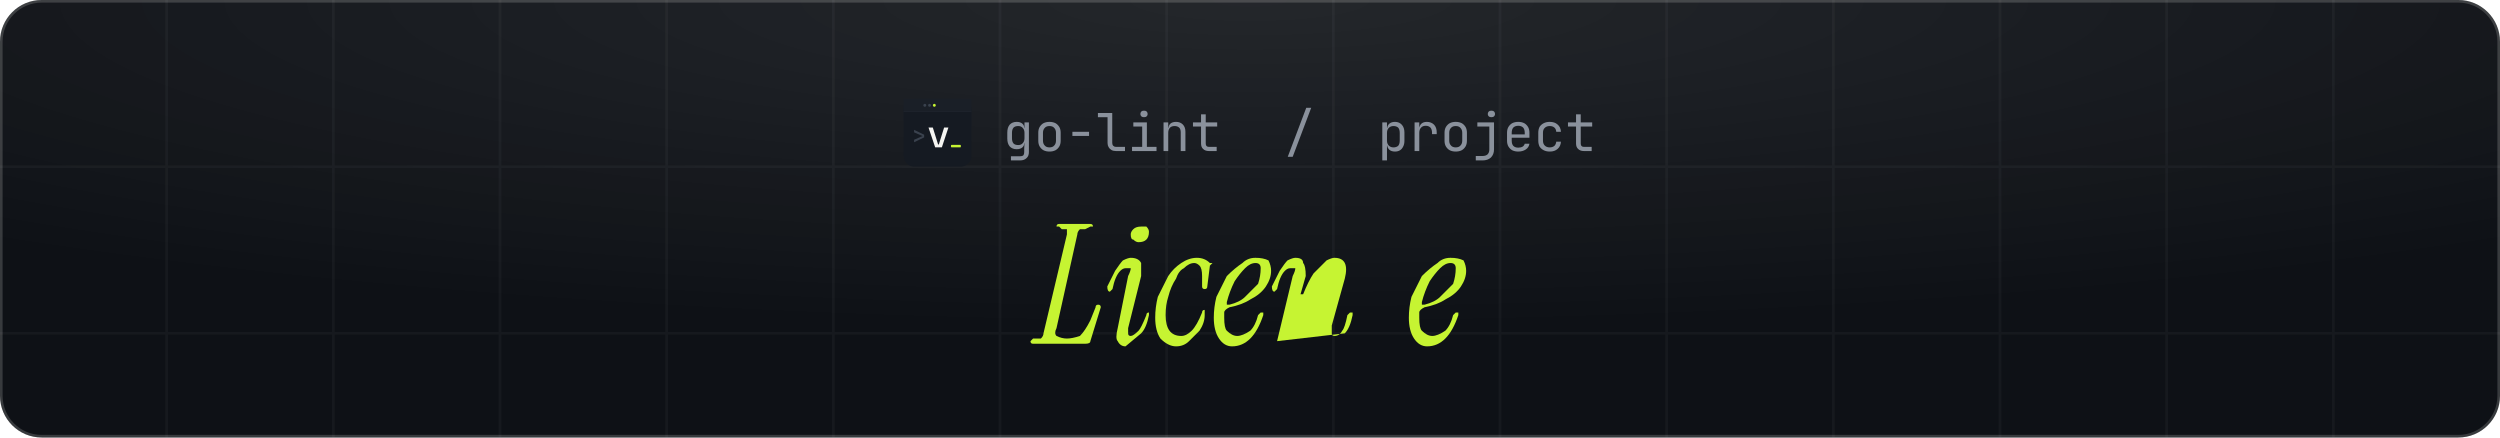
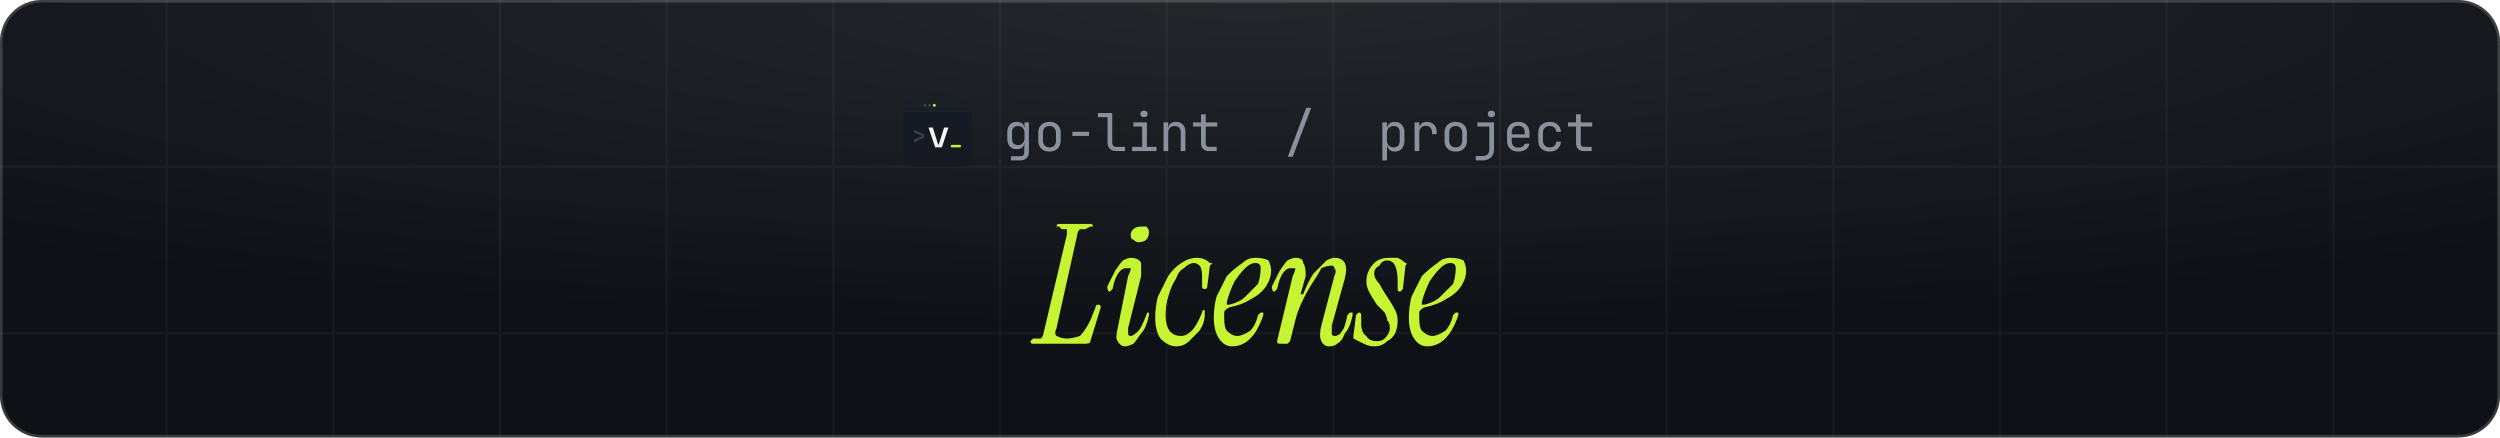
<svg xmlns="http://www.w3.org/2000/svg" width="960" height="168" viewBox="0 0 960 168" role="img" aria-label="License">
  <defs>
    <radialGradient id="l" cx="0.5" cy="0" r="0.75">
      <stop offset="0" stop-color="#fff" stop-opacity="0.09" />
      <stop offset="1" stop-color="#fff" stop-opacity="0" />
    </radialGradient>
    <clipPath id="c">
      <rect width="960" height="168" rx="16" />
    </clipPath>
-     <path id="g0" d="M6.7 3.6L3.2 3.6L3.2 2L6.7 2Q7.6 2 8 1.6Q8.3 1.2 8.3 0.4L8.3-1L8.4-3L8.3-3Q8.3-2 7.6-1.4Q6.8-0.7 5.4-0.7Q3.7-0.7 2.7-1.8Q1.8-2.9 1.8-4.8L1.8-7.1Q1.8-9 2.7-10.1Q3.7-11.2 5.4-11.2Q6.8-11.2 7.6-10.5Q8.3-9.9 8.3-8.9L8.4-8.9L8.4-11L10.1-11L10.1 0.4Q10.1 1.9 9.2 2.7Q8.3 3.6 6.7 3.6M6-2.3Q7.1-2.3 7.7-3Q8.4-3.7 8.4-4.9L8.4-7Q8.4-8.2 7.7-8.9Q7.1-9.6 6-9.6Q4.8-9.6 4.2-9Q3.6-8.3 3.6-7L3.6-4.9Q3.6-3.6 4.2-2.9Q4.8-2.3 6-2.3" />
-     <path id="g1" d="M6 0.2Q4.7 0.2 3.7-0.3Q2.8-0.8 2.2-1.8Q1.7-2.7 1.7-4L1.7-7Q1.7-8.3 2.2-9.2Q2.8-10.2 3.7-10.7Q4.7-11.2 6-11.2Q7.3-11.2 8.3-10.7Q9.2-10.2 9.8-9.2Q10.3-8.3 10.3-7L10.3-4Q10.3-2.7 9.8-1.8Q9.2-0.8 8.3-0.3Q7.3 0.2 6 0.2M6-1.4Q7.2-1.4 7.8-2.1Q8.5-2.8 8.5-4L8.5-7Q8.5-8.2 7.8-8.9Q7.2-9.6 6-9.6Q4.8-9.6 4.2-8.9Q3.5-8.2 3.5-7L3.5-4Q3.5-2.8 4.2-2.1Q4.8-1.4 6-1.4" />
-     <path id="g2" d="M9.2-5.8L2.8-5.8L2.8-7.4L9.2-7.4" />
-     <path id="g3" d="M11 0L7.5 0Q6.5 0 5.8-0.4Q5.1-0.8 4.7-1.5Q4.3-2.2 4.3-3.1L4.3-13L0.6-13L0.6-14.6L6.1-14.6L6.1-3.1Q6.1-2.4 6.5-2Q6.9-1.6 7.5-1.6L11-1.6" />
-     <path id="g4" d="M11.1 0L1.7 0L1.7-1.6L5.6-1.6L5.6-9.4L2.2-9.4L2.2-11L7.4-11L7.4-1.6L11.1-1.6L11.1 0M6.3-13Q5.6-13 5.3-13.3Q4.9-13.7 4.9-14.2Q4.9-14.8 5.3-15.2Q5.6-15.5 6.3-15.5Q7-15.5 7.3-15.2Q7.7-14.8 7.7-14.2Q7.7-13.7 7.3-13.3Q7-13 6.3-13" />
-     <path id="g5" d="M3.6 0L1.8 0L1.8-11L3.6-11L3.6-8.9L3.7-8.9Q3.8-9.9 4.4-10.5Q5.2-11.2 6.6-11.2Q8.2-11.2 9.2-10.2Q10.2-9.2 10.2-7.4L10.2 0L8.4 0L8.4-7.2Q8.4-8.4 7.8-9Q7.1-9.6 6.1-9.6Q4.9-9.6 4.3-9Q3.6-8.3 3.6-7" />
-     <path id="g6" d="M10.2 0L7.2 0Q5.8 0 5-0.8Q4.2-1.5 4.2-2.9L4.2-9.4L1.1-9.4L1.1-11L4.2-11L4.2-14.1L6-14.1L6-11L10.4-11L10.4-9.4L6-9.4L6-2.9Q6-1.6 7.2-1.6L10.2-1.6" />
-     <path id="g8" d="M3.4 2.2L1.5 2.2L8.6-16.6L10.5-16.6" />
-     <path id="g9" d="M3.6 3.6L1.8 3.6L1.8-11L3.6-11L3.6-8.9L3.7-8.9Q3.8-9.9 4.5-10.5Q5.3-11.2 6.7-11.2Q8.3-11.2 9.3-10.1Q10.3-9 10.3-7.1L10.3-3.9Q10.3-2.6 9.8-1.7Q9.4-0.8 8.6-0.3Q7.8 0.2 6.7 0.2Q5.3 0.2 4.5-0.5Q3.8-1.2 3.7-2.1L3.6-2.1L3.6 0.4L3.6 3.6M6.1-1.4Q7.2-1.4 7.9-2Q8.5-2.7 8.5-4L8.5-7Q8.5-8.3 7.9-9Q7.2-9.6 6.1-9.6Q5-9.6 4.3-8.9Q3.6-8.2 3.6-7L3.6-4Q3.6-2.8 4.3-2.1Q5-1.4 6.1-1.4" />
-     <path id="g10" d="M4 0L2.2 0L2.2-11L4-11L4-9Q4.2-9.8 4.6-10.3Q5.4-11.2 6.9-11.2Q8.6-11.2 9.7-10.1Q10.7-9 10.7-7.2L10.7-6.5L8.9-6.5L8.9-7Q8.9-8.3 8.3-9Q7.6-9.7 6.5-9.7Q5.3-9.7 4.7-9Q4-8.3 4-7" />
-     <path id="g11" d="M4.3 3.6L1.7 3.6L1.7 1.9L4.3 1.9Q5.5 1.9 6.2 1.3Q6.9 0.6 6.9-0.6L6.9-9.4L2.3-9.4L2.3-11L8.7-11L8.7-0.6Q8.7 1.3 7.5 2.5Q6.3 3.6 4.3 3.6M7.7-13Q7-13 6.7-13.3Q6.3-13.7 6.3-14.2Q6.3-14.8 6.7-15.2Q7-15.5 7.7-15.5Q8.4-15.5 8.7-15.2Q9.1-14.8 9.1-14.2Q9.1-13.7 8.7-13.3Q8.4-13 7.7-13" />
-     <path id="g12" d="M6 0.2Q4.7 0.2 3.7-0.3Q2.8-0.8 2.2-1.8Q1.7-2.7 1.7-4L1.7-7Q1.7-8.3 2.2-9.2Q2.8-10.2 3.7-10.7Q4.7-11.2 6-11.2Q7.3-11.2 8.3-10.7Q9.2-10.2 9.8-9.2Q10.3-8.3 10.3-7L10.3-5.1L3.5-5.1L3.5-4Q3.5-2.7 4.1-2Q4.8-1.3 6-1.3Q7-1.3 7.7-1.7Q8.3-2.1 8.5-2.8L10.3-2.8Q10.1-1.4 8.9-0.6Q7.7 0.2 6 0.2M3.5-6.4L8.5-6.4L8.5-7Q8.5-8.3 7.9-9Q7.2-9.7 6-9.7Q4.8-9.7 4.1-9Q3.5-8.3 3.5-7" />
-     <path id="g13" d="M6.1 0.2Q4.8 0.2 3.8-0.3Q2.8-0.8 2.2-1.7Q1.7-2.7 1.7-4L1.7-7Q1.7-8.3 2.2-9.3Q2.8-10.2 3.8-10.7Q4.8-11.2 6.1-11.2Q8-11.2 9.1-10.2Q10.3-9.2 10.4-7.4L8.6-7.4Q8.5-8.5 7.9-9Q7.2-9.6 6.1-9.6Q4.9-9.6 4.2-8.9Q3.5-8.3 3.5-7L3.5-4Q3.5-2.8 4.2-2.1Q4.9-1.4 6.1-1.4Q7.2-1.4 7.9-2Q8.5-2.6 8.6-3.6L10.4-3.6Q10.3-1.8 9.1-0.8Q8 0.2 6.1 0.2" />
-     <path id="g14" d="M19 0L-1 0Q-2 0-2-1Q-2-1-1-2L0-2Q2-2 2-2Q3-3 3-4L12-42Q12-43 12-44Q11-44 10-44L9-45Q8-45 8-45Q8-46 9-46L21-46Q22-46 22-45Q21-45 21-45L19-44Q17-44 17-44Q16-43 16-42L8-6Q7-4 8-3Q10-2 12-2Q14-2 17-3Q19-5 21-9L23-14Q23-15 24-15Q25-15 25-14L21-1Q21 0 19 0" />
-     <path id="g15" d="M13-39Q12-39 11-40Q10-40 10-42Q10-43 11-44Q12-45 14-45Q15-45 16-45Q17-44 17-43Q17-41 16-40Q15-39 13-39M8 1Q6 1 5-1Q4-2 5-6L9-26Q10-28 10-29Q9-29 8-29Q7-29 6-28Q4-26 3-21Q2-20 2-20Q1-20 1-22Q3-26 4-28Q6-31 7-32Q9-33 10-33Q13-33 14-31Q14-30 14-26L9-6Q9-5 9-4Q9-3 10-3Q11-3 13-5Q14-6 16-11Q16-12 17-12Q17-12 17-11Q16-6 14-4Q12-1 110Q9 1 8 1" />
-     <path id="g16" d="M9 1Q6 1 3-2Q1-5 1-10Q1-14 2-18Q4-22 6-26Q8-29 11-31Q14-33 17-33Q20-33 22-31Q22-31 23-31Q23-31 22-30L21-22Q21-21 20-21Q19-21 19-22L19-26Q19-29 18-30Q17-31 16-31Q14-31 12-29Q10-28 9-25Q7-22 6-18Q5-15 5-11Q5-3 11-3Q13-3 15-5Q17-7 19-12Q19-13 20-13Q20-13 20-13Q20-12 20-11Q20-8 18-5Q16-3 14-1Q12 1 9 1" />
-     <path id="g17" d="M8 1Q5 1 3-2Q1-5 1-10Q1-14 2-18Q4-22 6-26Q9-29 12-31Q14-33 17-33Q20-33 22-32Q23-30 23-28Q23-25 21-22Q19-19 15-17Q12-15 7-14Q5-13 5-12Q5-12 5-11Q5-11 5-10Q5-6 6-5Q8-3 10-3Q12-3 15-5Q17-7 18-11Q19-12 19-12Q20-12 20-12Q20-11 20-11Q18-5 15-2Q12 1 8 1M6-16Q6-16 6-15Q6-15 7-15Q11-16 13-18Q16-21 18-23Q19-26 19-29Q19-31 17-31Q15-31 13-29Q11-27 9-24Q7-20 6-16" />
-     <path id="g18" d="M3-1L9-26Q10-28 10-29Q9-29 8-29Q7-29 6-28Q4-26 3-21Q2-20 2-20Q1-20 1-22Q3-26 4-28Q6-31 7-32Q9-33 10-33Q13-33 13-31Q14-30 14-26L12-19Q12-19 12-19Q12-19 13-19Q15-24 17-27Q20-30 22-32Q24-33 25-33Q28-33 29-31Q30-29 29-25L24-7Q24-5 24-4Q24-3 25-3Q27-3 28-5Q29-6 30-11Q31-12 31-12Q32-12 32-12Q32-11 32-11Q31-6 29-4Q28-1 260Q25 1 23 1Q21 1 20-1Q19-3 20-7L25-26Q26-28 25-29Q25-30 24-30Q22-30 20-29Q19-27 17-24Q15-21 13-17Q11-13 10-9Q9-5 8-1Q7 0 7 0L4 0Q3 0 3-1" />
-     <path id="g19" d="M7 1Q5 1 30Q1-1-1-2Q-1-2-1-3L0-11Q1-12 1-12Q2-12 2-11L2-8Q2-4 4-3Q5-1 8-1Q10-1 11-2Q13-4 13-6Q13-8 12-9Q12-10 11-12Q10-13 8-15Q6-18 5-20Q4-22 4-24Q4-28 7-31Q9-33 13-33Q15-33 16-33Q18-32 19-31Q20-31 19-30L18-21Q17-20 17-20Q16-20 16-21L16-24Q16-28 15-30Q14-32 12-32Q10-32 9-30Q7-29 7-27Q7-25 9-23Q10-21 12-18Q14-15 15-13Q16-11 16-9Q16-6 15-4Q14-2 12-1Q10 1 7 1" />
+     <path id="g0" d="M6.7 3.6L3.2 3.6L3.2 2.0L6.7 2.0Q7.6 2.0 8.0 1.6Q8.3 1.2 8.3 0.4L8.3 0.4L8.3-1L8.4-3L8.3-3Q8.3-2.0 7.6-1.4L7.6-1.4Q6.8-0.7 5.4-0.7L5.4-0.7Q3.7-0.7 2.7-1.8Q1.8-2.9 1.8-4.8L1.8-4.8L1.8-7.1Q1.8-9 2.7-10.1Q3.7-11.2 5.4-11.2L5.4-11.2Q6.8-11.2 7.6-10.5L7.6-10.5Q8.3-9.9 8.3-8.9L8.3-8.9L8.4-8.9L8.4-11L10.1-11L10.1 0.4Q10.1 1.9 9.2 2.7Q8.3 3.6 6.7 3.6L6.7 3.6ZM6.0-2.3L6.0-2.3Q7.1-2.3 7.7-3.0Q8.4-3.7 8.4-4.9L8.4-4.9L8.4-7Q8.4-8.2 7.7-8.9Q7.1-9.6 6.0-9.6L6.0-9.6Q4.8-9.6 4.2-9.0Q3.6-8.3 3.6-7L3.6-7L3.6-4.9Q3.6-3.6 4.2-2.9Q4.8-2.3 6.0-2.3Z" />
+     <path id="g1" d="M6 0.2L6 0.2Q4.7 0.2 3.7-0.3Q2.8-0.8 2.2-1.8Q1.7-2.7 1.7-4.0L1.7-4.0L1.7-7.0Q1.7-8.3 2.2-9.2Q2.8-10.2 3.7-10.7Q4.7-11.2 6-11.2L6-11.2Q7.3-11.2 8.3-10.7Q9.2-10.2 9.8-9.2Q10.3-8.3 10.3-7.0L10.3-7.0L10.3-4.0Q10.3-2.7 9.8-1.8Q9.2-0.8 8.3-0.3Q7.3 0.2 6 0.2ZM6-1.4L6-1.4Q7.2-1.4 7.8-2.1Q8.5-2.8 8.5-4.0L8.5-4.0L8.5-7.0Q8.5-8.2 7.8-8.9Q7.2-9.6 6-9.6L6-9.6Q4.8-9.6 4.2-8.9Q3.5-8.2 3.5-7.0L3.5-7.0L3.5-4.0Q3.5-2.8 4.2-2.1Q4.8-1.4 6-1.4Z" />
+     <path id="g2" d="M9.2-5.8L2.8-5.8L2.8-7.4L9.2-7.4L9.2-5.8Z" />
+     <path id="g3" d="M11 0L7.5 0Q6.5 0 5.8-0.4Q5.1-0.8 4.7-1.5Q4.3-2.2 4.3-3.1L4.3-3.1L4.3-13.0L0.6-13.0L0.6-14.6L6.1-14.6L6.1-3.1Q6.1-2.4 6.5-2.0Q6.9-1.6 7.5-1.6L7.5-1.6L11-1.6L11 0Z" />
+     <path id="g4" d="M11.1 0L1.7 0L1.7-1.6L5.6-1.6L5.6-9.4L2.2-9.4L2.2-11L7.4-11L7.4-1.6L11.1-1.6L11.1 0ZM6.3-13.0L6.3-13.0Q5.6-13.0 5.3-13.3Q4.9-13.7 4.9-14.2L4.9-14.2Q4.9-14.8 5.3-15.2Q5.6-15.5 6.3-15.5L6.3-15.5Q7.0-15.5 7.3-15.2Q7.7-14.8 7.7-14.2L7.7-14.2Q7.7-13.7 7.3-13.3Q7.0-13.0 6.3-13.0Z" />
+     <path id="g5" d="M3.6 0L1.8 0L1.8-11L3.6-11L3.6-8.9L3.7-8.9Q3.8-9.9 4.4-10.5L4.4-10.5Q5.2-11.2 6.6-11.2L6.6-11.2Q8.2-11.2 9.2-10.2Q10.2-9.2 10.2-7.4L10.2-7.4L10.2 0L8.4 0L8.4-7.2Q8.4-8.4 7.8-9.0Q7.1-9.6 6.1-9.6L6.1-9.6Q4.9-9.6 4.3-9.0Q3.6-8.3 3.6-7L3.6-7L3.6 0Z" />
+     <path id="g6" d="M10.2 0L7.2 0Q5.8 0 5.0-0.8Q4.2-1.5 4.2-2.9L4.2-2.9L4.2-9.4L1.1-9.4L1.1-11L4.2-11L4.2-14.1L6-14.1L6-11L10.4-11L10.4-9.4L6-9.4L6-2.9Q6-1.6 7.2-1.6L7.2-1.6L10.2-1.6L10.2 0Z" />
+     <path id="g8" d="M3.4 2.2L1.5 2.2L8.6-16.6L10.5-16.6L3.4 2.2Z" />
+     <path id="g9" d="M3.6 3.6L1.8 3.6L1.8-11L3.6-11L3.6-8.9L3.7-8.9Q3.8-9.9 4.5-10.5L4.5-10.5Q5.3-11.2 6.7-11.2L6.7-11.2Q8.3-11.2 9.3-10.1Q10.3-9.0 10.3-7.1L10.3-7.1L10.3-3.9Q10.3-2.6 9.8-1.7Q9.4-0.8 8.6-0.3Q7.8 0.2 6.7 0.2L6.7 0.2Q5.3 0.2 4.5-0.5L4.5-0.5Q3.8-1.2 3.7-2.1L3.7-2.1L3.6-2.1L3.6 0.4L3.6 3.6ZM6.1-1.4L6.1-1.4Q7.2-1.4 7.9-2.0Q8.5-2.7 8.5-4L8.5-4L8.5-7Q8.5-8.3 7.9-9.0Q7.2-9.6 6.1-9.6L6.1-9.6Q5.0-9.6 4.3-8.9Q3.6-8.2 3.6-7L3.6-7L3.6-4Q3.6-2.8 4.3-2.1Q5.0-1.4 6.1-1.4Z" />
+     <path id="g10" d="M4.0 0L2.2 0L2.2-11L4.0-11L4.0-9.0Q4.2-9.8 4.6-10.3L4.6-10.3Q5.4-11.2 6.9-11.2L6.9-11.2Q8.6-11.2 9.7-10.1Q10.7-9.0 10.7-7.2L10.7-7.2L10.7-6.5L8.9-6.5L8.9-7Q8.9-8.3 8.3-9.0Q7.6-9.7 6.5-9.7L6.5-9.7Q5.3-9.7 4.7-9.0Q4.0-8.3 4.0-7L4.0-7L4.0 0Z" />
+     <path id="g11" d="M4.3 3.6L1.7 3.6L1.7 1.9L4.3 1.9Q5.5 1.9 6.2 1.3Q6.9 0.6 6.9-0.6L6.9-0.6L6.9-9.4L2.3-9.4L2.3-11L8.7-11L8.7-0.6Q8.7 1.3 7.5 2.5Q6.3 3.6 4.3 3.6L4.3 3.6ZM7.7-13.0L7.7-13.0Q7.0-13.0 6.7-13.3Q6.3-13.7 6.3-14.2L6.3-14.2Q6.3-14.8 6.7-15.2Q7.0-15.5 7.7-15.5L7.7-15.5Q8.4-15.5 8.7-15.2Q9.1-14.8 9.1-14.2L9.1-14.2Q9.1-13.7 8.7-13.3Q8.4-13.0 7.7-13.0Z" />
+     <path id="g12" d="M6 0.2L6 0.2Q4.7 0.2 3.7-0.3Q2.8-0.8 2.2-1.8Q1.7-2.7 1.7-4L1.7-4L1.7-7Q1.7-8.3 2.2-9.2Q2.8-10.2 3.7-10.7Q4.7-11.2 6-11.2Q7.3-11.2 8.3-10.7Q9.2-10.2 9.8-9.2Q10.3-8.3 10.3-7L10.3-7L10.3-5.1L3.5-5.1L3.5-4Q3.5-2.7 4.1-2.0Q4.8-1.3 6-1.3L6-1.3Q7.0-1.3 7.7-1.7Q8.3-2.1 8.5-2.8L8.5-2.8L10.3-2.8Q10.1-1.4 8.9-0.6Q7.7 0.2 6 0.2ZM3.5-6.4L8.5-6.4L8.5-7Q8.5-8.3 7.9-9Q7.2-9.7 6-9.7L6-9.7Q4.8-9.7 4.1-9Q3.5-8.3 3.5-7L3.5-7L3.5-6.4Z" />
+     <path id="g13" d="M6.1 0.2L6.1 0.2Q4.8 0.2 3.8-0.3Q2.8-0.8 2.2-1.8Q1.7-2.7 1.7-4L1.7-4L1.7-7Q1.7-8.3 2.2-9.3Q2.8-10.2 3.8-10.7Q4.8-11.2 6.1-11.2L6.1-11.2Q8.0-11.2 9.1-10.2Q10.3-9.2 10.4-7.4L10.4-7.4L8.6-7.4Q8.5-8.5 7.9-9.0Q7.2-9.6 6.1-9.6L6.1-9.6Q4.9-9.6 4.2-8.9Q3.5-8.3 3.5-7.0L3.5-7.0L3.5-4Q3.5-2.8 4.2-2.1Q4.9-1.4 6.1-1.4L6.1-1.4Q7.2-1.4 7.9-2.0Q8.5-2.6 8.6-3.6L8.6-3.6L10.4-3.6Q10.3-1.8 9.1-0.8Q8.0 0.2 6.1 0.2Z" />
+     <path id="g14" d="M19 0L-1 0Q-2 0-2-1L-2-1Q-2-1-1-2L-1-2L0-2Q2-2 2-2Q3-3 3-4L3-4L12-42Q12-43 12-44Q11-44 10-44L10-44L9-45Q8-45 8-45L8-45Q8-46 9-46L9-46L21-46Q22-46 22-45L22-45Q21-45 21-45L21-45L19-44Q17-44 17-44Q16-43 16-42L16-42L8-6Q7-4 8-3Q10-2 12-2L12-2Q14-2 17-3Q19-5 21-9L21-9L23-14Q23-15 24-15L24-15Q25-15 25-14L25-14L21-1Q21 0 19 0L19 0Z" />
+     <path id="g15" d="M13-39L13-39Q12-39 11-40Q10-40 10-42L10-42Q10-43 11-44Q12-45 14-45L14-45Q15-45 16-45Q17-44 17-43L17-43Q17-41 16-40Q15-39 13-39ZM8 1L8 1Q6 1 5-1Q4-2 5-6L5-6L9-26Q10-28 10-29Q9-29 8-29L8-29Q7-29 6-28Q4-26 3-21L3-21Q2-20 2-20L2-20Q1-20 1-22L1-22Q3-26 4-28Q6-31 7-32Q9-33 10-33L10-33Q13-33 14-31Q14-30 14-26L14-26L9-6Q9-5 9-4Q9-3 10-3L10-3Q11-3 13-5Q14-6 16-11L16-11Q16-12 17-12L17-12Q17-12 17-11L17-11Q16-6 14-4Q12-1 11-0Q9 1 8 1Z" />
+     <path id="g16" d="M9 1L9 1Q6 1 3-2Q1-5 1-10L1-10Q1-14 2-18Q4-22 6-26Q8-29 11-31Q14-33 17-33L17-33Q20-33 22-31L22-31Q22-31 23-31Q23-31 22-30L22-30L21-22Q21-21 20-21L20-21Q19-21 19-22L19-22L19-26Q19-29 18-30Q17-31 16-31L16-31Q14-31 12-29Q10-28 9-25Q7-22 6-18Q5-15 5-11L5-11Q5-3 11-3L11-3Q13-3 15-5Q17-7 19-12L19-12Q19-13 20-13L20-13Q20-13 20-13Q20-12 20-11L20-11Q20-8 18-5Q16-3 14-1Q12 1 9 1Z" />
+     <path id="g17" d="M8 1L8 1Q5 1 3-2Q1-5 1-10L1-10Q1-14 2-18Q4-22 6-26Q9-29 12-31Q14-33 17-33L17-33Q20-33 22-32Q23-30 23-28L23-28Q23-25 21-22Q19-19 15-17Q12-15 7-14L7-14Q5-13 5-12L5-12Q5-12 5-11Q5-11 5-10L5-10Q5-6 6-5Q8-3 10-3L10-3Q12-3 15-5Q17-7 18-11L18-11Q19-12 19-12L19-12Q20-12 20-12Q20-11 20-11L20-11Q18-5 15-2Q12 1 8 1ZM6-16L6-16Q6-16 6-15Q6-15 7-15L7-15Q11-16 13-18Q16-21 18-23Q19-26 19-29L19-29Q19-31 17-31L17-31Q15-31 13-29Q11-27 9-24Q7-20 6-16Z" />
+     <path id="g18" d="M3-1L3-1L9-26Q10-28 10-29Q9-29 8-29L8-29Q7-29 6-28Q4-26 3-21L3-21Q2-20 2-20L2-20Q1-20 1-22L1-22Q3-26 4-28Q6-31 7-32Q9-33 10-33L10-33Q13-33 13-31Q14-30 14-26L14-26L12-19Q12-19 12-19Q12-19 13-19L13-19Q15-24 17-27Q20-30 22-32Q24-33 25-33L25-33Q28-33 29-31Q30-29 29-25L29-25L24-7Q24-5 24-4Q24-3 25-3L25-3Q27-3 28-5Q29-6 30-11L30-11Q31-12 31-12L31-12Q32-12 32-12Q32-11 32-11L32-11Q31-6 29-4Q28-1 26-0Q25 1 23 1L23 1Q21 1 20-1Q19-3 20-7L20-7L25-26Q26-28 25-29Q25-30 24-30L24-30Q22-30 20-29Q19-27 17-24Q15-21 13-17Q11-13 10-9Q9-5 8-1L8-1Q7 0 7 0L7 0L4 0Q3 0 3-1Z" />
+     <path id="g19" d="M7 1L7 1Q5 1 3-0Q1-1-1-2L-1-2Q-1-2-1-3L-1-3L0-11Q1-12 1-12L1-12Q2-12 2-11L2-11L2-8Q2-4 4-3Q5-1 8-1L8-1Q10-1 11-2Q13-4 13-6L13-6Q13-8 12-9Q12-10 11-12Q10-13 8-15L8-15Q6-18 5-20Q4-22 4-24L4-24Q4-28 7-31Q9-33 13-33L13-33Q15-33 16-33Q18-32 19-31L19-31Q20-31 19-30L19-30L18-21Q17-20 17-20L17-20Q16-20 16-21L16-21L16-24Q16-28 15-30Q14-32 12-32L12-32Q10-32 9-30Q7-29 7-27L7-27Q7-25 9-23Q10-21 12-18L12-18Q14-15 15-13Q16-11 16-9L16-9Q16-6 15-4Q14-2 12-1Q10 1 7 1Z" />
  </defs>
  <g clip-path="url(#c)">
    <rect width="960" height="168" fill="#0e1116" />
    <path d="M64 0V168M128 0V168M192 0V168M256 0V168M320 0V168M384 0V168M448 0V168M512 0V168M576 0V168M640 0V168M704 0V168M768 0V168M832 0V168M896 0V168M0 64H960M0 128H960" stroke="#f5f5f2" stroke-opacity="0.04" fill="none" />
    <rect width="960" height="168" fill="url(#l)" />
    <g transform="translate(347 38) scale(0.02539062)">
      <rect width="1024" height="1024" rx="160" fill="#151a22" />
      <rect width="1024" height="190" fill="#1a1f27" />
      <rect y="190" width="1024" height="4" fill="#2a313c" />
      <circle cx="320" cy="96" r="22" fill="#3a424e" />
      <circle cx="392" cy="96" r="22" fill="#3a424e" />
      <circle cx="464" cy="96" r="22" fill="#c6f432" />
      <path d="M158 467L310 541V581L158 655V617L287 561L158 505Z" fill="#3a424e" />
      <path d="M376 432H441L521 688H532L612 432H677L578 732H477Z" fill="#f5f5f2" />
      <rect x="716" y="694.5" width="149" height="37.5" rx="9" fill="#c6f432" />
    </g>
    <g fill="#8a919c">
      <use href="#g0" x="385" y="58" />
      <use href="#g1" x="397" y="58" />
      <use href="#g2" x="409" y="58" />
      <use href="#g3" x="421" y="58" />
      <use href="#g4" x="433" y="58" />
      <use href="#g5" x="445" y="58" />
      <use href="#g6" x="457" y="58" />
      <use href="#g8" x="493" y="58" />
      <use href="#g9" x="529" y="58" />
      <use href="#g10" x="541" y="58" />
      <use href="#g1" x="553" y="58" />
      <use href="#g11" x="565" y="58" />
      <use href="#g12" x="577" y="58" />
      <use href="#g13" x="589" y="58" />
      <use href="#g6" x="601" y="58" />
    </g>
    <g fill="#f5f5f2" />
    <g fill="#c6f432">
      <use href="#g14" x="397.7" y="132" />
      <use href="#g15" x="424.2" y="132" />
      <use href="#g16" x="442.6" y="132" />
      <use href="#g17" x="465.1" y="132" />
      <use href="#g18" x="487.4" y="132" />
      <use href="#g19" x="520.7" y="132" />
      <use href="#g17" x="540" y="132" />
    </g>
  </g>
  <rect x="0.5" y="0.5" width="959" height="167" rx="15.5" fill="none" stroke="#f5f5f2" stroke-opacity="0.18" />
</svg>
